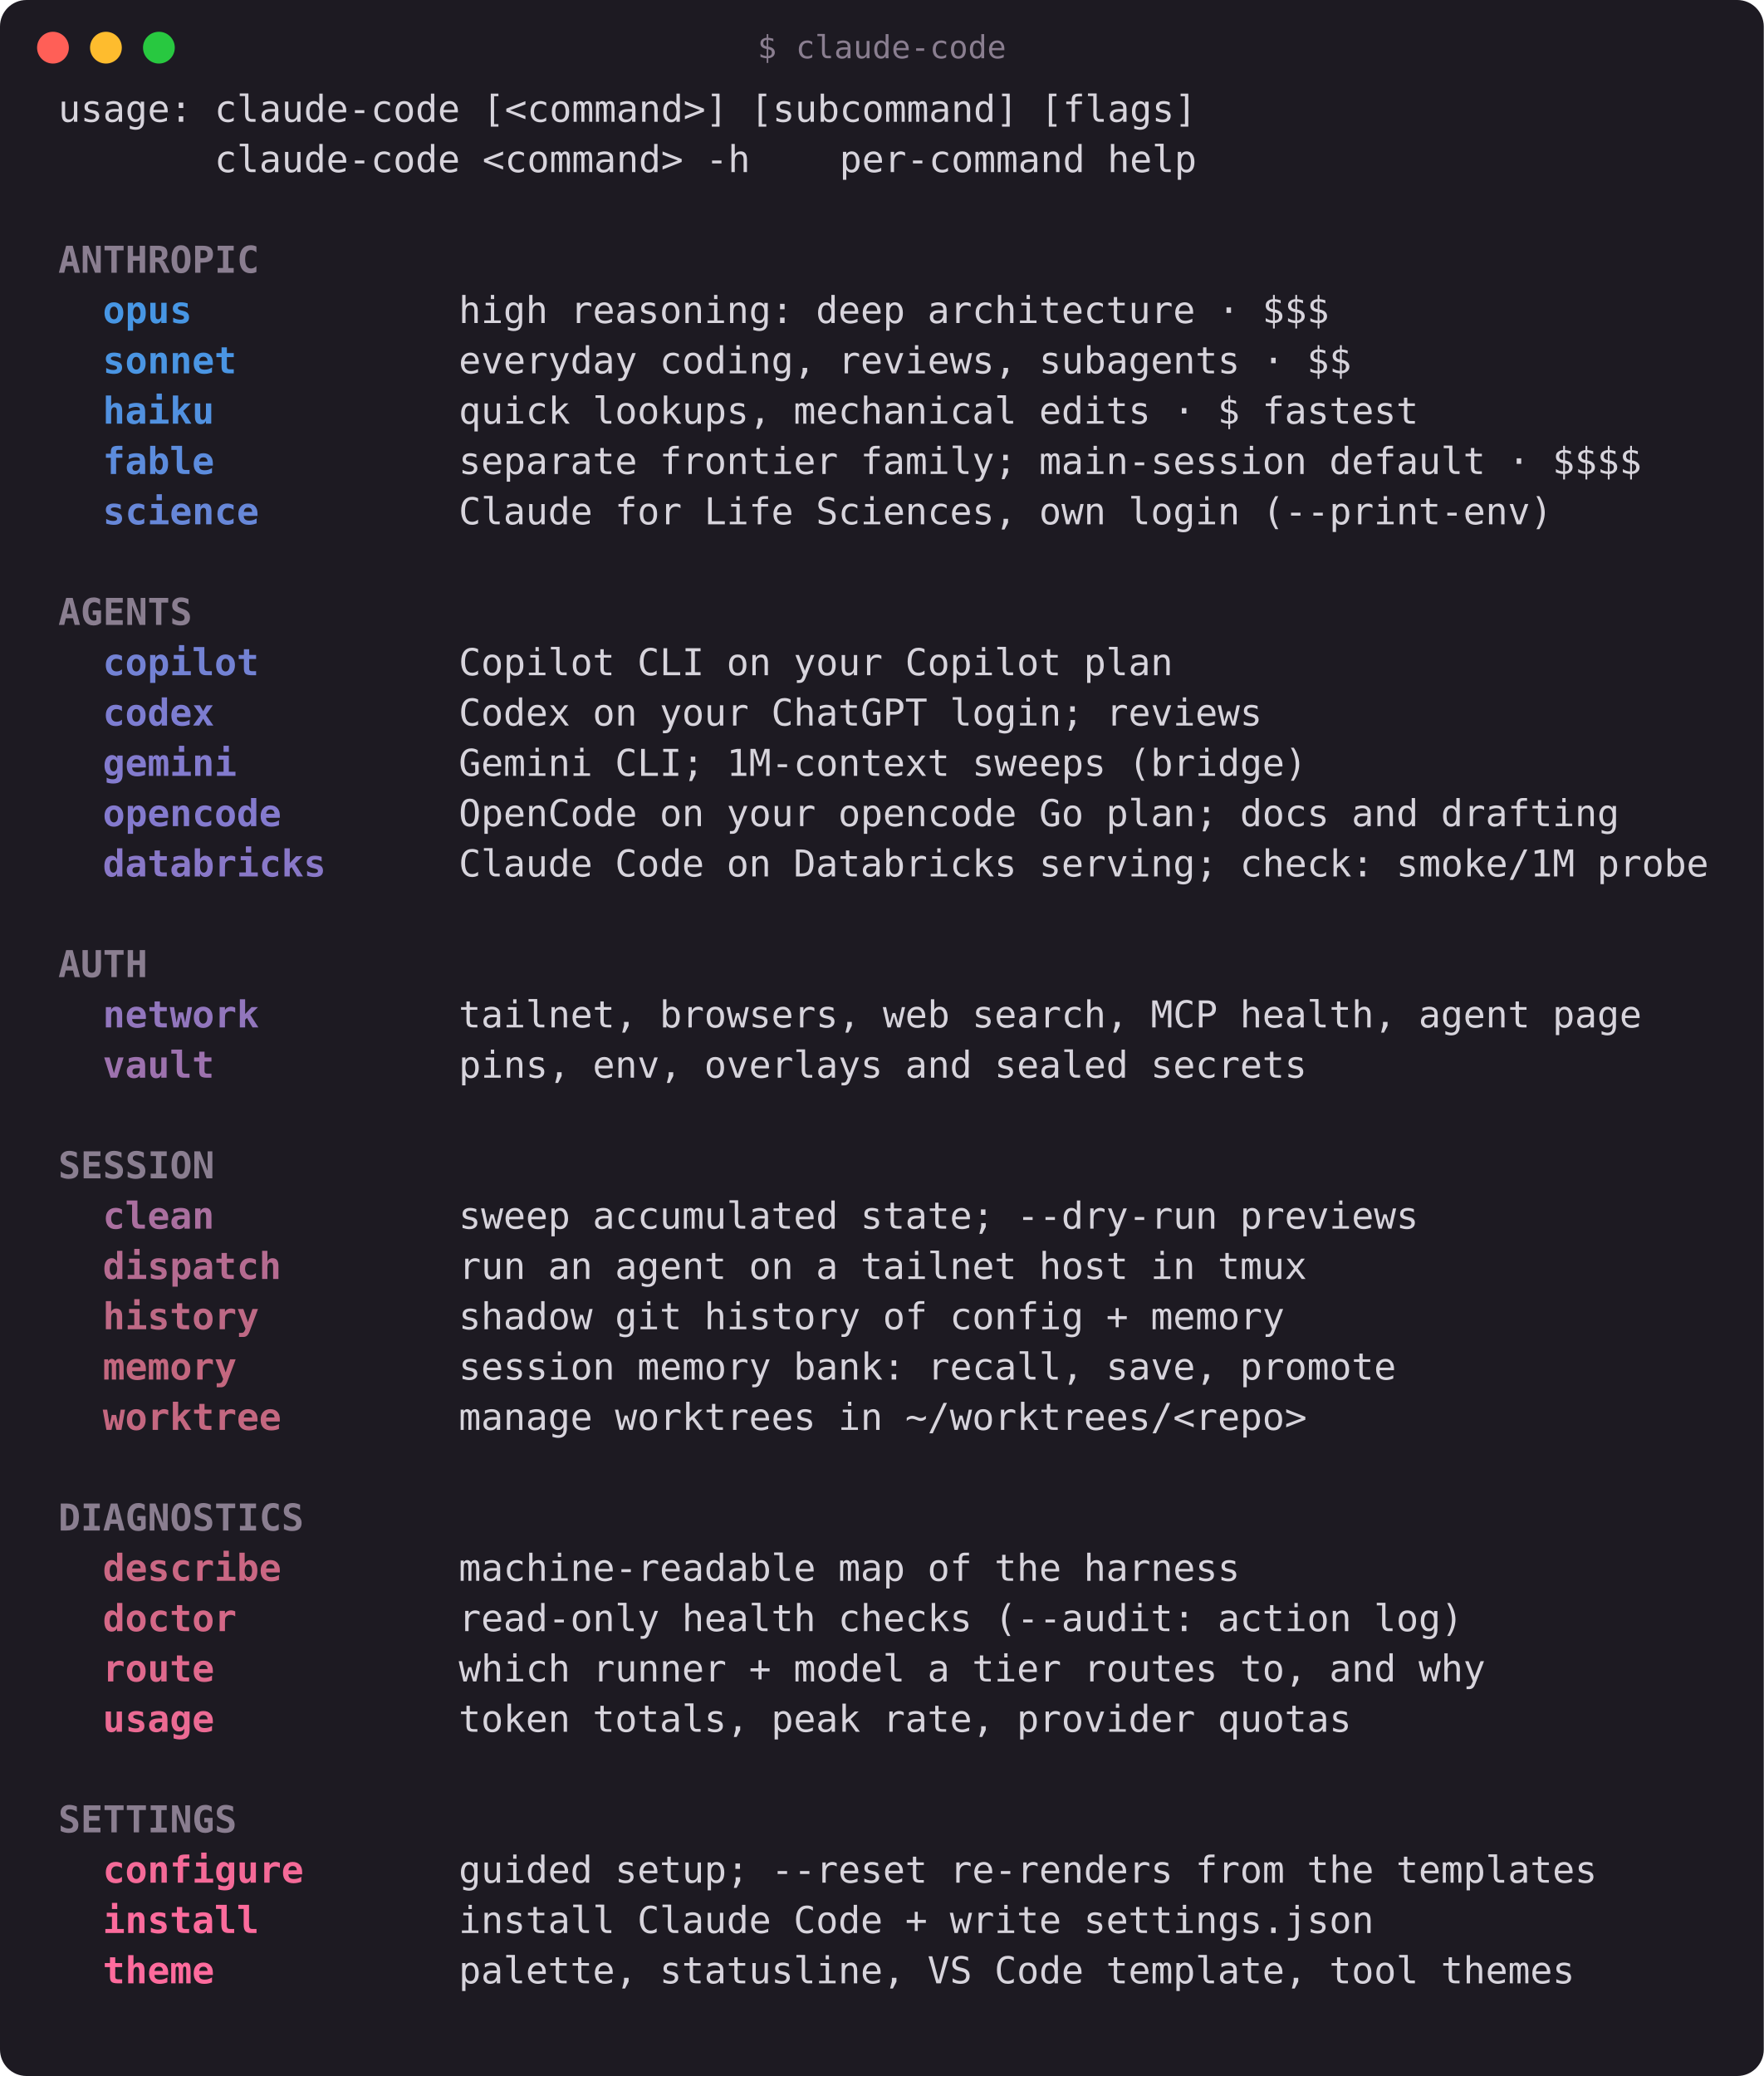
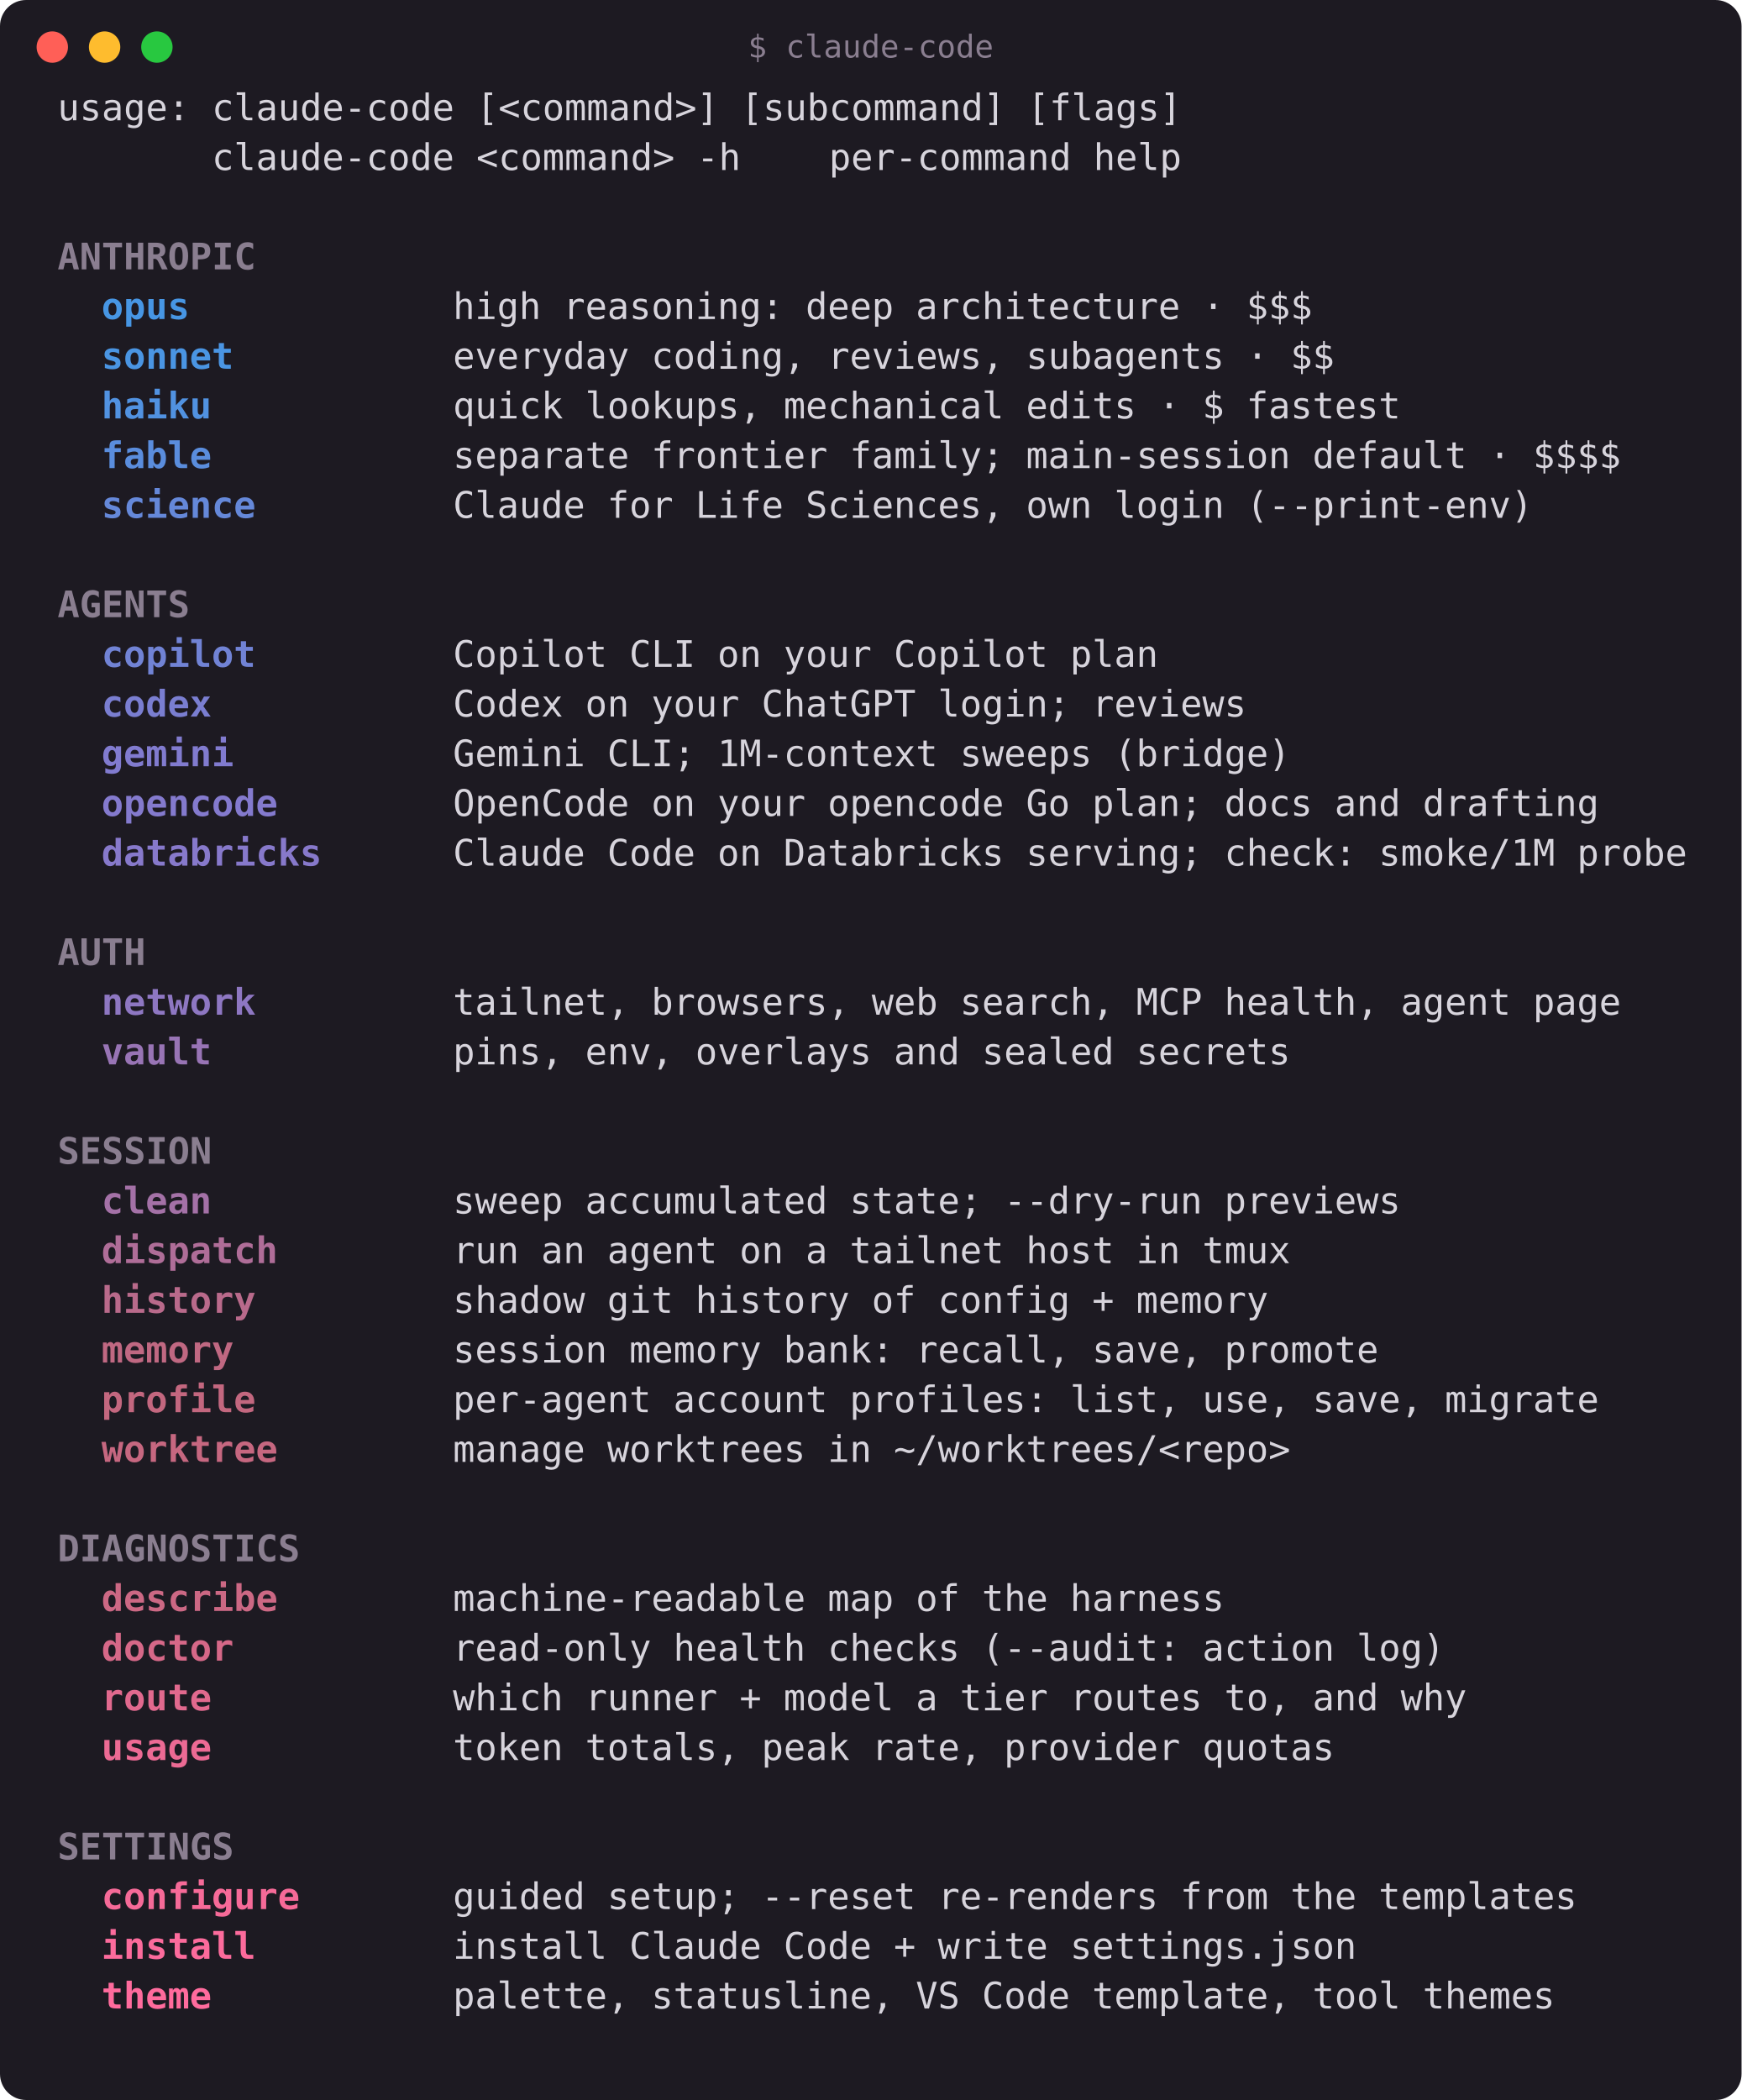
- <svg xmlns="http://www.w3.org/2000/svg" width="666" height="784" viewBox="0 0 666 784" role="img" aria-label="claude-code help menu">
-   <rect width="666" height="784" rx="10" fill="#1d1a22" />
+ <svg xmlns="http://www.w3.org/2000/svg" width="666" height="803" viewBox="0 0 666 803" role="img" aria-label="claude-code help menu">
+   <rect width="666" height="803" rx="10" fill="#1d1a22" />
  <circle cx="20" cy="18" r="6" fill="#ff5f57" />
  <circle cx="40" cy="18" r="6" fill="#febc2e" />
  <circle cx="60" cy="18" r="6" fill="#28c840" />
  <text x="333.0" y="22" fill="#8a7e90" font-family="ui-monospace,SFMono-Regular,Menlo,Consolas,monospace" font-size="12" text-anchor="middle">$ claude-code</text>
  <g font-family="ui-monospace,SFMono-Regular,Menlo,Consolas,monospace" font-size="14" xml:space="preserve">
    <text x="22.0" y="46" fill="#d7d4dc">usage: claude-code [&lt;command&gt;] [subcommand] [flags]</text>
    <text x="22.0" y="65" fill="#d7d4dc">       claude-code &lt;command&gt; -h    per-command help</text>
    <text x="22.0" y="103" fill="#8a7e90" font-weight="bold">ANTHROPIC</text>
    <text x="22.0" y="122" fill="#d7d4dc">  </text>
    <text x="38.8" y="122" fill="#4796e4" font-weight="bold">opus            </text>
    <text x="173.2" y="122" fill="#d7d4dc">high reasoning: deep architecture · $$$</text>
    <text x="22.0" y="141" fill="#d7d4dc">  </text>
    <text x="38.8" y="141" fill="#4a95e3" font-weight="bold">sonnet          </text>
    <text x="173.2" y="141" fill="#d7d4dc">everyday coding, reviews, subagents · $$</text>
    <text x="22.0" y="160" fill="#d7d4dc">  </text>
-     <text x="38.8" y="160" fill="#5191e0" font-weight="bold">haiku           </text>
+     <text x="38.8" y="160" fill="#5192e1" font-weight="bold">haiku           </text>
    <text x="173.2" y="160" fill="#d7d4dc">quick lookups, mechanical edits · $ fastest</text>
    <text x="22.0" y="179" fill="#d7d4dc">  </text>
-     <text x="38.8" y="179" fill="#5c8cdd" font-weight="bold">fable           </text>
+     <text x="38.8" y="179" fill="#5a8ddd" font-weight="bold">fable           </text>
    <text x="173.2" y="179" fill="#d7d4dc">separate frontier family; main-session default · $$$$</text>
    <text x="22.0" y="198" fill="#d7d4dc">  </text>
-     <text x="38.8" y="198" fill="#6787d8" font-weight="bold">science         </text>
+     <text x="38.8" y="198" fill="#6588d9" font-weight="bold">science         </text>
    <text x="173.2" y="198" fill="#d7d4dc">Claude for Life Sciences, own login (--print-env)</text>
    <text x="22.0" y="236" fill="#8a7e90" font-weight="bold">AGENTS</text>
    <text x="22.0" y="255" fill="#d7d4dc">  </text>
-     <text x="38.8" y="255" fill="#7382d4" font-weight="bold">copilot         </text>
+     <text x="38.8" y="255" fill="#7183d5" font-weight="bold">copilot         </text>
    <text x="173.2" y="255" fill="#d7d4dc">Copilot CLI on your Copilot plan</text>
    <text x="22.0" y="274" fill="#d7d4dc">  </text>
-     <text x="38.8" y="274" fill="#7d7dd1" font-weight="bold">codex           </text>
+     <text x="38.8" y="274" fill="#7a7ed1" font-weight="bold">codex           </text>
    <text x="173.2" y="274" fill="#d7d4dc">Codex on your ChatGPT login; reviews</text>
    <text x="22.0" y="293" fill="#d7d4dc">  </text>
-     <text x="38.8" y="293" fill="#837bce" font-weight="bold">gemini          </text>
+     <text x="38.8" y="293" fill="#817bcf" font-weight="bold">gemini          </text>
    <text x="173.2" y="293" fill="#d7d4dc">Gemini CLI; 1M-context sweeps (bridge)</text>
    <text x="22.0" y="312" fill="#d7d4dc">  </text>
    <text x="38.8" y="312" fill="#847ace" font-weight="bold">opencode        </text>
    <text x="173.2" y="312" fill="#d7d4dc">OpenCode on your opencode Go plan; docs and drafting</text>
    <text x="22.0" y="331" fill="#d7d4dc">  </text>
-     <text x="38.8" y="331" fill="#8978c8" font-weight="bold">databricks      </text>
+     <text x="38.8" y="331" fill="#8779cb" font-weight="bold">databricks      </text>
    <text x="173.2" y="331" fill="#d7d4dc">Claude Code on Databricks serving; check: smoke/1M probe</text>
    <text x="22.0" y="369" fill="#8a7e90" font-weight="bold">AUTH</text>
    <text x="22.0" y="388" fill="#d7d4dc">  </text>
-     <text x="38.8" y="388" fill="#9276bd" font-weight="bold">network         </text>
+     <text x="38.8" y="388" fill="#8e77c2" font-weight="bold">network         </text>
    <text x="173.2" y="388" fill="#d7d4dc">tailnet, browsers, web search, MCP health, agent page</text>
    <text x="22.0" y="407" fill="#d7d4dc">  </text>
-     <text x="38.8" y="407" fill="#9d72ae" font-weight="bold">vault           </text>
+     <text x="38.8" y="407" fill="#9874b5" font-weight="bold">vault           </text>
    <text x="173.2" y="407" fill="#d7d4dc">pins, env, overlays and sealed secrets</text>
    <text x="22.0" y="445" fill="#8a7e90" font-weight="bold">SESSION</text>
    <text x="22.0" y="464" fill="#d7d4dc">  </text>
-     <text x="38.8" y="464" fill="#aa6f9f" font-weight="bold">clean           </text>
+     <text x="38.8" y="464" fill="#a471a7" font-weight="bold">clean           </text>
    <text x="173.2" y="464" fill="#d7d4dc">sweep accumulated state; --dry-run previews</text>
    <text x="22.0" y="483" fill="#d7d4dc">  </text>
-     <text x="38.8" y="483" fill="#b56b90" font-weight="bold">dispatch        </text>
+     <text x="38.8" y="483" fill="#af6d98" font-weight="bold">dispatch        </text>
    <text x="173.2" y="483" fill="#d7d4dc">run an agent on a tailnet host in tmux</text>
    <text x="22.0" y="502" fill="#d7d4dc">  </text>
-     <text x="38.8" y="502" fill="#be6985" font-weight="bold">history         </text>
+     <text x="38.8" y="502" fill="#b96a8b" font-weight="bold">history         </text>
    <text x="173.2" y="502" fill="#d7d4dc">shadow git history of config + memory</text>
    <text x="22.0" y="521" fill="#d7d4dc">  </text>
-     <text x="38.8" y="521" fill="#c3677f" font-weight="bold">memory          </text>
+     <text x="38.8" y="521" fill="#c06882" font-weight="bold">memory          </text>
    <text x="173.2" y="521" fill="#d7d4dc">session memory bank: recall, save, promote</text>
    <text x="22.0" y="540" fill="#d7d4dc">  </text>
-     <text x="38.8" y="540" fill="#c46780" font-weight="bold">worktree        </text>
-     <text x="173.2" y="540" fill="#d7d4dc">manage worktrees in ~/worktrees/&lt;repo&gt;</text>
-     <text x="22.0" y="578" fill="#8a7e90" font-weight="bold">DIAGNOSTICS</text>
-     <text x="22.0" y="597" fill="#d7d4dc">  </text>
-     <text x="38.8" y="597" fill="#ca6783" font-weight="bold">describe        </text>
-     <text x="173.2" y="597" fill="#d7d4dc">machine-readable map of the harness</text>
+     <text x="38.8" y="540" fill="#c3677f" font-weight="bold">profile         </text>
+     <text x="173.2" y="540" fill="#d7d4dc">per-agent account profiles: list, use, save, migrate</text>
+     <text x="22.0" y="559" fill="#d7d4dc">  </text>
+     <text x="38.8" y="559" fill="#c66780" font-weight="bold">worktree        </text>
+     <text x="173.2" y="559" fill="#d7d4dc">manage worktrees in ~/worktrees/&lt;repo&gt;</text>
+     <text x="22.0" y="597" fill="#8a7e90" font-weight="bold">DIAGNOSTICS</text>
    <text x="22.0" y="616" fill="#d7d4dc">  </text>
-     <text x="38.8" y="616" fill="#d46887" font-weight="bold">doctor          </text>
-     <text x="173.2" y="616" fill="#d7d4dc">read-only health checks (--audit: action log)</text>
+     <text x="38.8" y="616" fill="#cc6884" font-weight="bold">describe        </text>
+     <text x="173.2" y="616" fill="#d7d4dc">machine-readable map of the harness</text>
    <text x="22.0" y="635" fill="#d7d4dc">  </text>
-     <text x="38.8" y="635" fill="#df698d" font-weight="bold">route           </text>
-     <text x="173.2" y="635" fill="#d7d4dc">which runner + model a tier routes to, and why</text>
+     <text x="38.8" y="635" fill="#d66888" font-weight="bold">doctor          </text>
+     <text x="173.2" y="635" fill="#d7d4dc">read-only health checks (--audit: action log)</text>
    <text x="22.0" y="654" fill="#d7d4dc">  </text>
-     <text x="38.8" y="654" fill="#eb6a93" font-weight="bold">usage           </text>
-     <text x="173.2" y="654" fill="#d7d4dc">token totals, peak rate, provider quotas</text>
-     <text x="22.0" y="692" fill="#8a7e90" font-weight="bold">SETTINGS</text>
-     <text x="22.0" y="711" fill="#d7d4dc">  </text>
-     <text x="38.8" y="711" fill="#f56a98" font-weight="bold">configure       </text>
-     <text x="173.2" y="711" fill="#d7d4dc">guided setup; --reset re-renders from the templates</text>
+     <text x="38.8" y="654" fill="#e1698e" font-weight="bold">route           </text>
+     <text x="173.2" y="654" fill="#d7d4dc">which runner + model a tier routes to, and why</text>
+     <text x="22.0" y="673" fill="#d7d4dc">  </text>
+     <text x="38.8" y="673" fill="#ec6a94" font-weight="bold">usage           </text>
+     <text x="173.2" y="673" fill="#d7d4dc">token totals, peak rate, provider quotas</text>
+     <text x="22.0" y="711" fill="#8a7e90" font-weight="bold">SETTINGS</text>
    <text x="22.0" y="730" fill="#d7d4dc">  </text>
-     <text x="38.8" y="730" fill="#fc6b9c" font-weight="bold">install         </text>
-     <text x="173.2" y="730" fill="#d7d4dc">install Claude Code + write settings.json</text>
+     <text x="38.8" y="730" fill="#f66a98" font-weight="bold">configure       </text>
+     <text x="173.2" y="730" fill="#d7d4dc">guided setup; --reset re-renders from the templates</text>
    <text x="22.0" y="749" fill="#d7d4dc">  </text>
-     <text x="38.8" y="749" fill="#ff6b9d" font-weight="bold">theme           </text>
-     <text x="173.2" y="749" fill="#d7d4dc">palette, statusline, VS Code template, tool themes</text>
+     <text x="38.8" y="749" fill="#fc6b9c" font-weight="bold">install         </text>
+     <text x="173.2" y="749" fill="#d7d4dc">install Claude Code + write settings.json</text>
+     <text x="22.0" y="768" fill="#d7d4dc">  </text>
+     <text x="38.8" y="768" fill="#ff6b9d" font-weight="bold">theme           </text>
+     <text x="173.2" y="768" fill="#d7d4dc">palette, statusline, VS Code template, tool themes</text>
  </g>
</svg>
